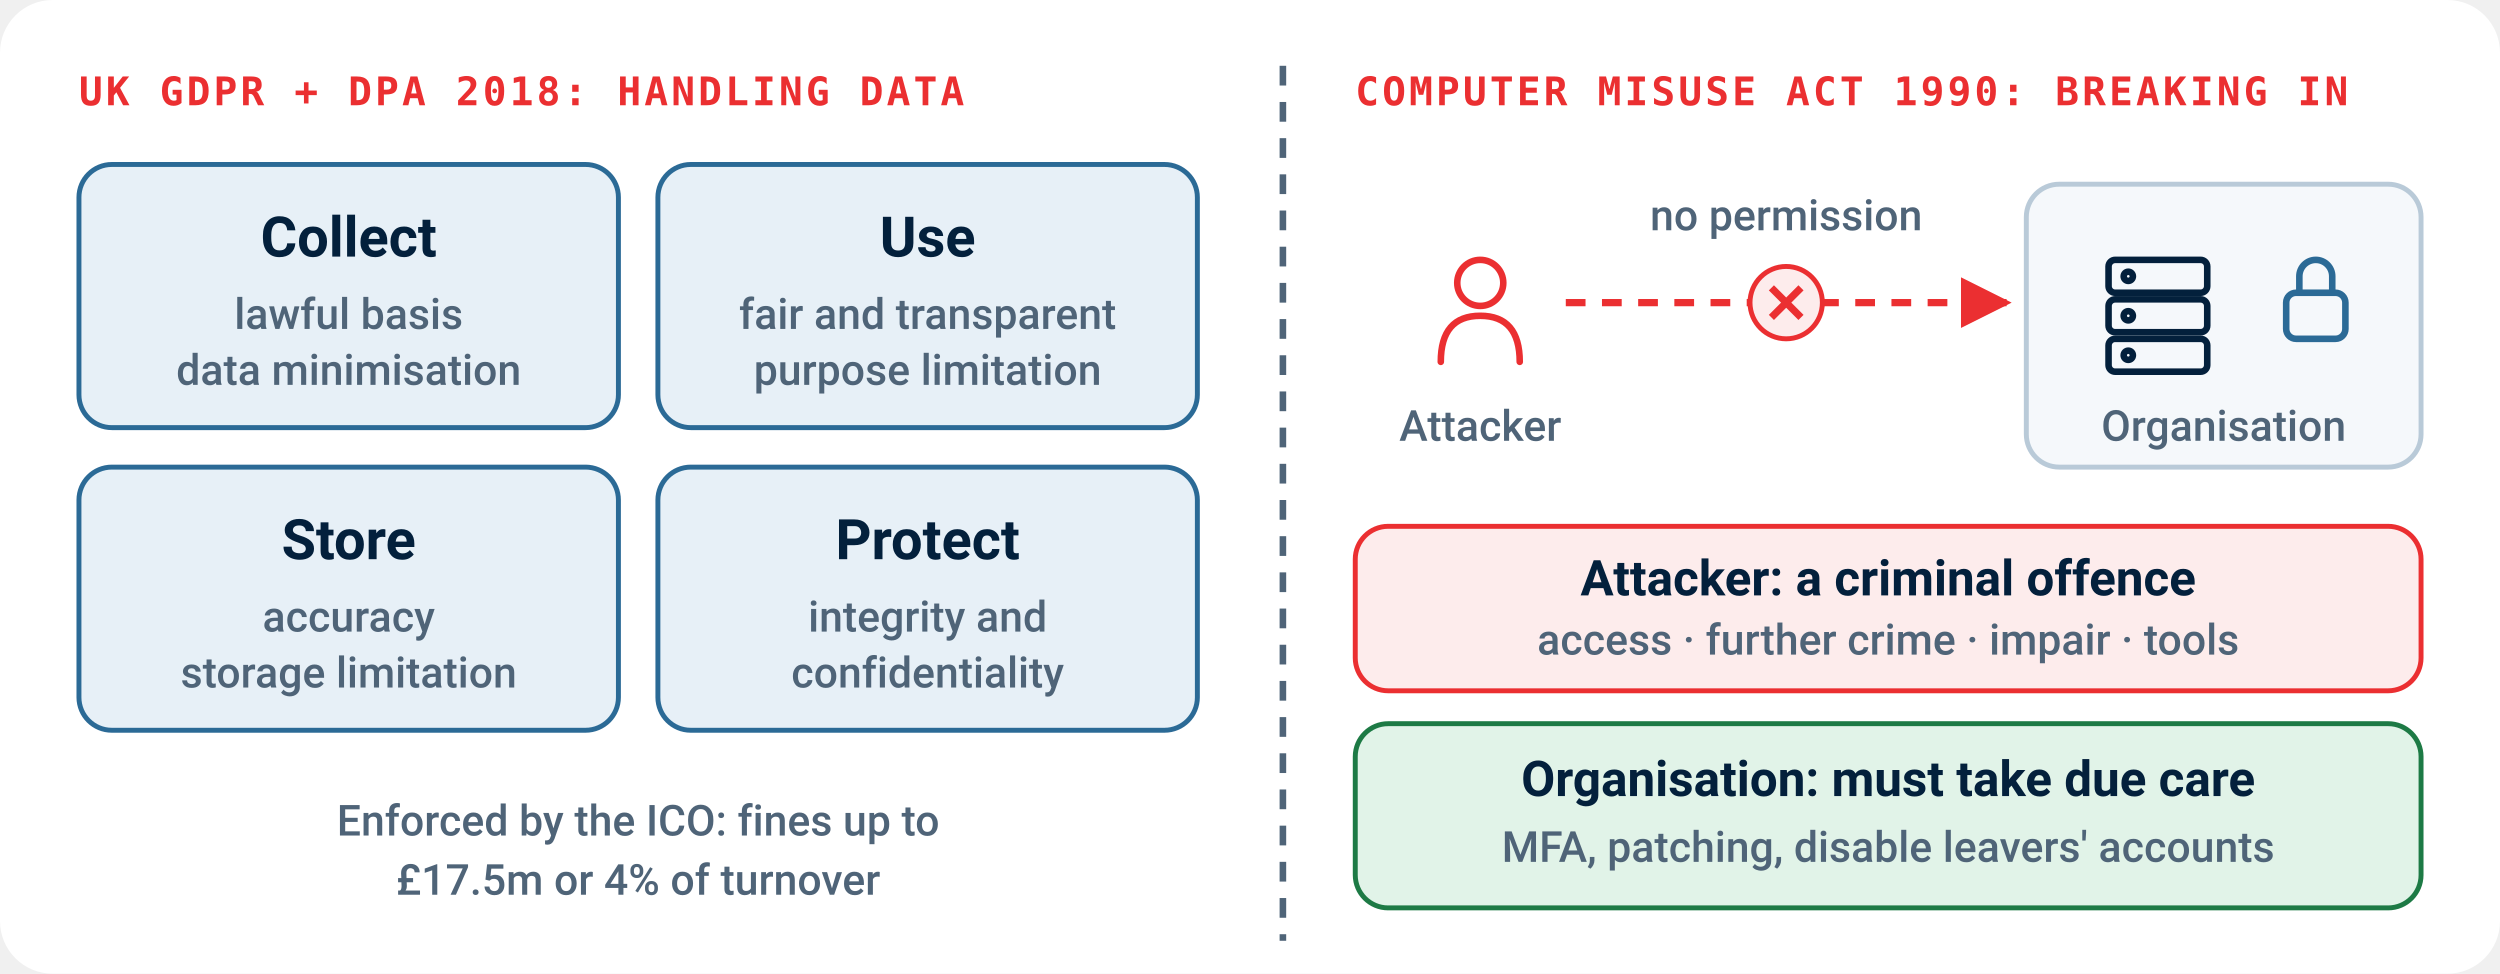
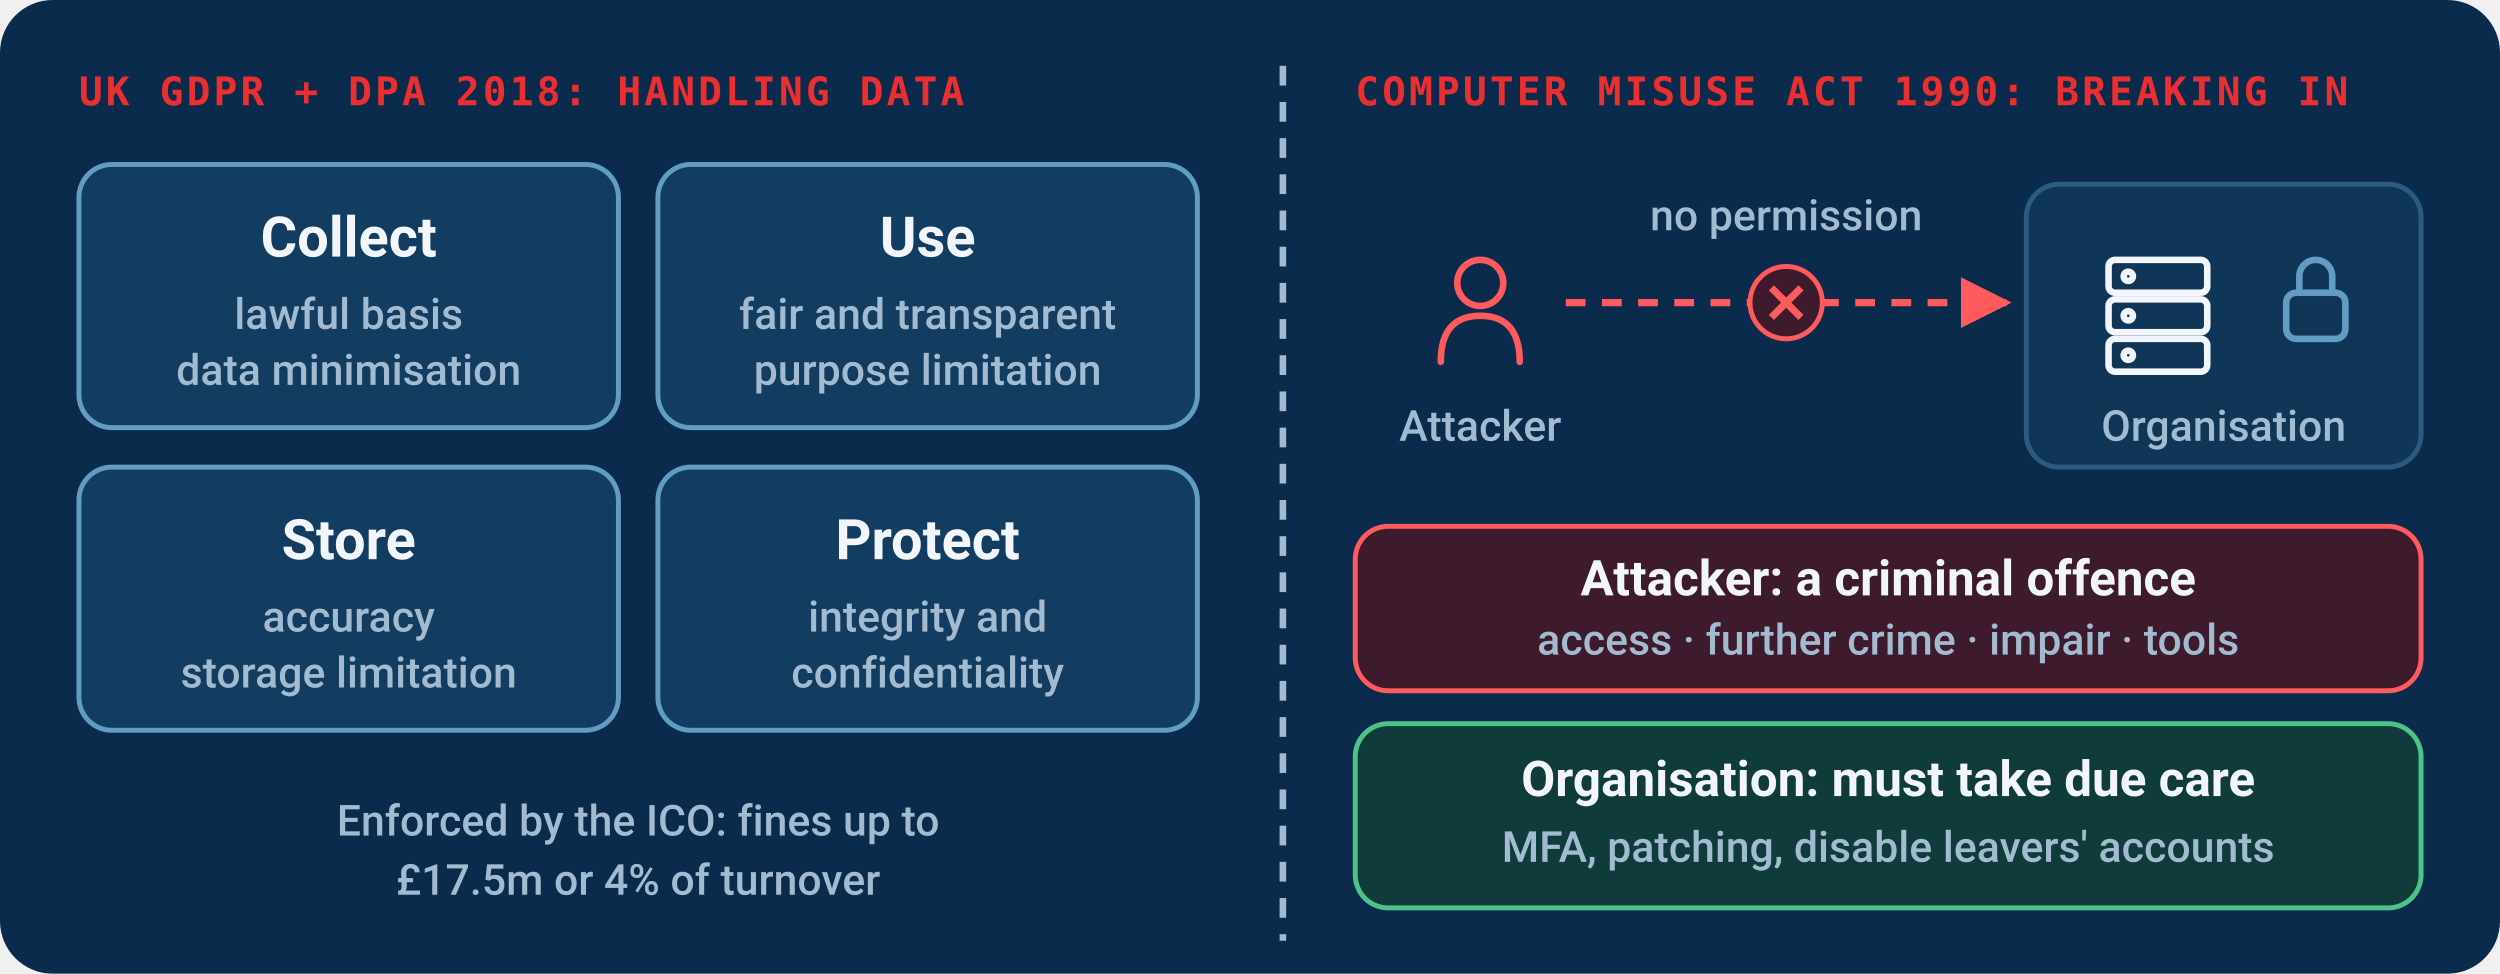
<svg xmlns="http://www.w3.org/2000/svg" viewBox="0 0 760 296" width="760" height="296" role="img" aria-labelledby="t d">
  <style>
- .bg{fill:#ffffff}
- .t{font:600 15px system-ui,-apple-system,'Segoe UI',Roboto,sans-serif;fill:#03203c}
- .tb{font:700 17px system-ui,-apple-system,'Segoe UI',Roboto,sans-serif;fill:#03203c}
- .s{font:500 13px system-ui,-apple-system,'Segoe UI',Roboto,sans-serif;fill:#4f6478}
- .m{font:600 13px ui-monospace,Menlo,Consolas,monospace;fill:#03203c}
+ .bg{fill:#0a2b4b}
+ .t{font:600 15px system-ui,-apple-system,'Segoe UI',Roboto,sans-serif;fill:#f2f6fa}
+ .tb{font:700 17px system-ui,-apple-system,'Segoe UI',Roboto,sans-serif;fill:#f2f6fa}
+ .s{font:500 13px system-ui,-apple-system,'Segoe UI',Roboto,sans-serif;fill:#a3bbd0}
+ .m{font:600 13px ui-monospace,Menlo,Consolas,monospace;fill:#f2f6fa}
.h{font:700 12px ui-monospace,Menlo,Consolas,monospace;fill:#eb2f31;letter-spacing:.08em}
.w{fill:#ffffff}
- .box{fill:#f5f8fb;stroke:#b9cad8;stroke-width:1.5}
- .acc{fill:#e7f0f7;stroke:#2b6a96;stroke-width:1.5}
- .bad{fill:#fdecec;stroke:#eb2f31;stroke-width:1.5}
- .good{fill:#e1f3e8;stroke:#1d7a45;stroke-width:1.5}
- .amb{fill:#fbf0dc;stroke:#a8650a;stroke-width:1.5}
- .dim{fill:#eef3f7;stroke:#cddbe7;stroke-width:1.5}
- .solid-acc{fill:#2b6a96}.solid-bad{fill:#eb2f31}.solid-good{fill:#1d7a45}.solid-amb{fill:#a8650a}.solid-ink{fill:#03203c}
- .ln{stroke:#4f6478;stroke-width:2;fill:none}
- .ln-acc{stroke:#2b6a96;stroke-width:2.2;fill:none}
- .ln-bad{stroke:#eb2f31;stroke-width:2.2;fill:none}
- .ln-good{stroke:#1d7a45;stroke-width:2.2;fill:none}
+ .box{fill:#0f3557;stroke:#2c5a80;stroke-width:1.5}
+ .acc{fill:#123c60;stroke:#629cc3;stroke-width:1.5}
+ .bad{fill:#3d1a2c;stroke:#ff5a5c;stroke-width:1.5}
+ .good{fill:#0f3b3a;stroke:#4cc38a;stroke-width:1.5}
+ .amb{fill:#33301f;stroke:#f2b544;stroke-width:1.5}
+ .dim{fill:#0c3052;stroke:#24496b;stroke-width:1.5}
+ .solid-acc{fill:#629cc3}.solid-bad{fill:#eb2f31}.solid-good{fill:#2f9a5f}.solid-amb{fill:#c98f22}.solid-ink{fill:#f2f6fa}
+ .ln{stroke:#a3bbd0;stroke-width:2;fill:none}
+ .ln-acc{stroke:#629cc3;stroke-width:2.2;fill:none}
+ .ln-bad{stroke:#ff5a5c;stroke-width:2.2;fill:none}
+ .ln-good{stroke:#4cc38a;stroke-width:2.2;fill:none}
.dash{stroke-dasharray:6 5}
- .tx-acc{fill:#2b6a96}.tx-bad{fill:#d4282a}.tx-good{fill:#1d7a45}.tx-amb{fill:#a8650a}
- .ic{fill:none;stroke:#03203c;stroke-width:2;stroke-linecap:round;stroke-linejoin:round}
- .ic-bad{fill:none;stroke:#eb2f31;stroke-width:2;stroke-linecap:round;stroke-linejoin:round}
- .ic-acc{fill:none;stroke:#2b6a96;stroke-width:2;stroke-linecap:round;stroke-linejoin:round}
- .mk-ln{fill:#4f6478}.mk-acc{fill:#2b6a96}.mk-bad{fill:#eb2f31}.mk-good{fill:#1d7a45}
+ .tx-acc{fill:#629cc3}.tx-bad{fill:#ff5a5c}.tx-good{fill:#4cc38a}.tx-amb{fill:#f2b544}
+ .ic{fill:none;stroke:#f2f6fa;stroke-width:2;stroke-linecap:round;stroke-linejoin:round}
+ .ic-bad{fill:none;stroke:#ff5a5c;stroke-width:2;stroke-linecap:round;stroke-linejoin:round}
+ .ic-acc{fill:none;stroke:#629cc3;stroke-width:2;stroke-linecap:round;stroke-linejoin:round}
+ .mk-ln{fill:#a3bbd0}.mk-acc{fill:#629cc3}.mk-bad{fill:#ff5a5c}.mk-good{fill:#4cc38a}
</style>
  <defs>
    <marker id="a-ln" viewBox="0 0 10 10" refX="9" refY="5" markerWidth="7" markerHeight="7" orient="auto-start-reverse">
      <path d="M0 0 10 5 0 10z" class="mk-ln" />
    </marker>
    <marker id="a-acc" viewBox="0 0 10 10" refX="9" refY="5" markerWidth="7" markerHeight="7" orient="auto-start-reverse">
      <path d="M0 0 10 5 0 10z" class="mk-acc" />
    </marker>
    <marker id="a-bad" viewBox="0 0 10 10" refX="9" refY="5" markerWidth="7" markerHeight="7" orient="auto-start-reverse">
      <path d="M0 0 10 5 0 10z" class="mk-bad" />
    </marker>
    <marker id="a-good" viewBox="0 0 10 10" refX="9" refY="5" markerWidth="7" markerHeight="7" orient="auto-start-reverse">
      <path d="M0 0 10 5 0 10z" class="mk-good" />
    </marker>
  </defs>
  <rect class="bg" width="760" height="296" rx="16" />
  <text x="24" y="32" class="h" text-anchor="start">UK GDPR + DPA 2018: HANDLING DATA</text>
  <rect x="24" y="50" width="164" height="80" rx="10" class="acc" />
  <text x="106" y="78" class="tb" text-anchor="middle">Collect</text>
  <text x="106" y="100" class="s" text-anchor="middle">lawful basis</text>
  <text x="106" y="117" class="s" text-anchor="middle">data minimisation</text>
  <rect x="200" y="50" width="164" height="80" rx="10" class="acc" />
  <text x="282" y="78" class="tb" text-anchor="middle">Use</text>
  <text x="282" y="100" class="s" text-anchor="middle">fair and transparent</text>
  <text x="282" y="117" class="s" text-anchor="middle">purpose limitation</text>
  <rect x="24" y="142" width="164" height="80" rx="10" class="acc" />
  <text x="106" y="170" class="tb" text-anchor="middle">Store</text>
  <text x="106" y="192" class="s" text-anchor="middle">accuracy</text>
  <text x="106" y="209" class="s" text-anchor="middle">storage limitation</text>
  <rect x="200" y="142" width="164" height="80" rx="10" class="acc" />
  <text x="282" y="170" class="tb" text-anchor="middle">Protect</text>
  <text x="282" y="192" class="s" text-anchor="middle">integrity and</text>
  <text x="282" y="209" class="s" text-anchor="middle">confidentiality</text>
  <text x="194" y="254" class="s" text-anchor="middle">Enforced by the ICO: fines up to</text>
  <text x="194" y="272" class="s" text-anchor="middle">£17.5m or 4% of turnover</text>
  <path d="M390 20 V286" class="ln dash" />
  <text x="412" y="32" class="h" text-anchor="start">COMPUTER MISUSE ACT 1990: BREAKING IN</text>
  <circle cx="450" cy="86" r="7" class="ic-bad" />
  <path d="M438 110 q0 -14 12 -14 q12 0 12 14" class="ic-bad" />
  <text x="450" y="134" class="s" text-anchor="middle">Attacker</text>
  <rect x="616" y="56" width="120" height="86" rx="10" class="box" />
  <rect x="641" y="79" width="30" height="10" rx="2" class="ic" />
  <circle cx="647" cy="84" r="1.4" class="ic" />
  <rect x="641" y="91" width="30" height="10" rx="2" class="ic" />
  <circle cx="647" cy="96" r="1.4" class="ic" />
  <rect x="641" y="103" width="30" height="10" rx="2" class="ic" />
  <circle cx="647" cy="108" r="1.4" class="ic" />
  <rect x="695" y="89" width="18" height="14" rx="3" class="ic-acc" />
  <path d="M699 89 v-5 a5 5 0 0 1 10 0 v5" class="ic-acc" />
  <text x="676" y="134" class="s" text-anchor="middle">Organisation</text>
  <path d="M476 92 L610 92" class="ln-bad dash" marker-end="url(#a-bad)" />
  <circle cx="543" cy="92" r="11" class="bad" />
  <path d="M538.5 87.5 l9 9 M547.5 87.5 l-9 9" class="ln-bad" />
  <text x="543" y="70" class="s" text-anchor="middle">no permission</text>
  <rect x="412" y="160" width="324" height="50" rx="10" class="bad" />
  <text x="574" y="181" class="t" text-anchor="middle">Attacker: a criminal offence</text>
  <text x="574" y="199" class="s" text-anchor="middle">access · further crime · impair · tools</text>
  <rect x="412" y="220" width="324" height="56" rx="10" class="good" />
  <text x="574" y="242" class="t" text-anchor="middle">Organisation: must take due care</text>
  <text x="574" y="262" class="s" text-anchor="middle">MFA, patching, disable leavers' accounts</text>
</svg>
